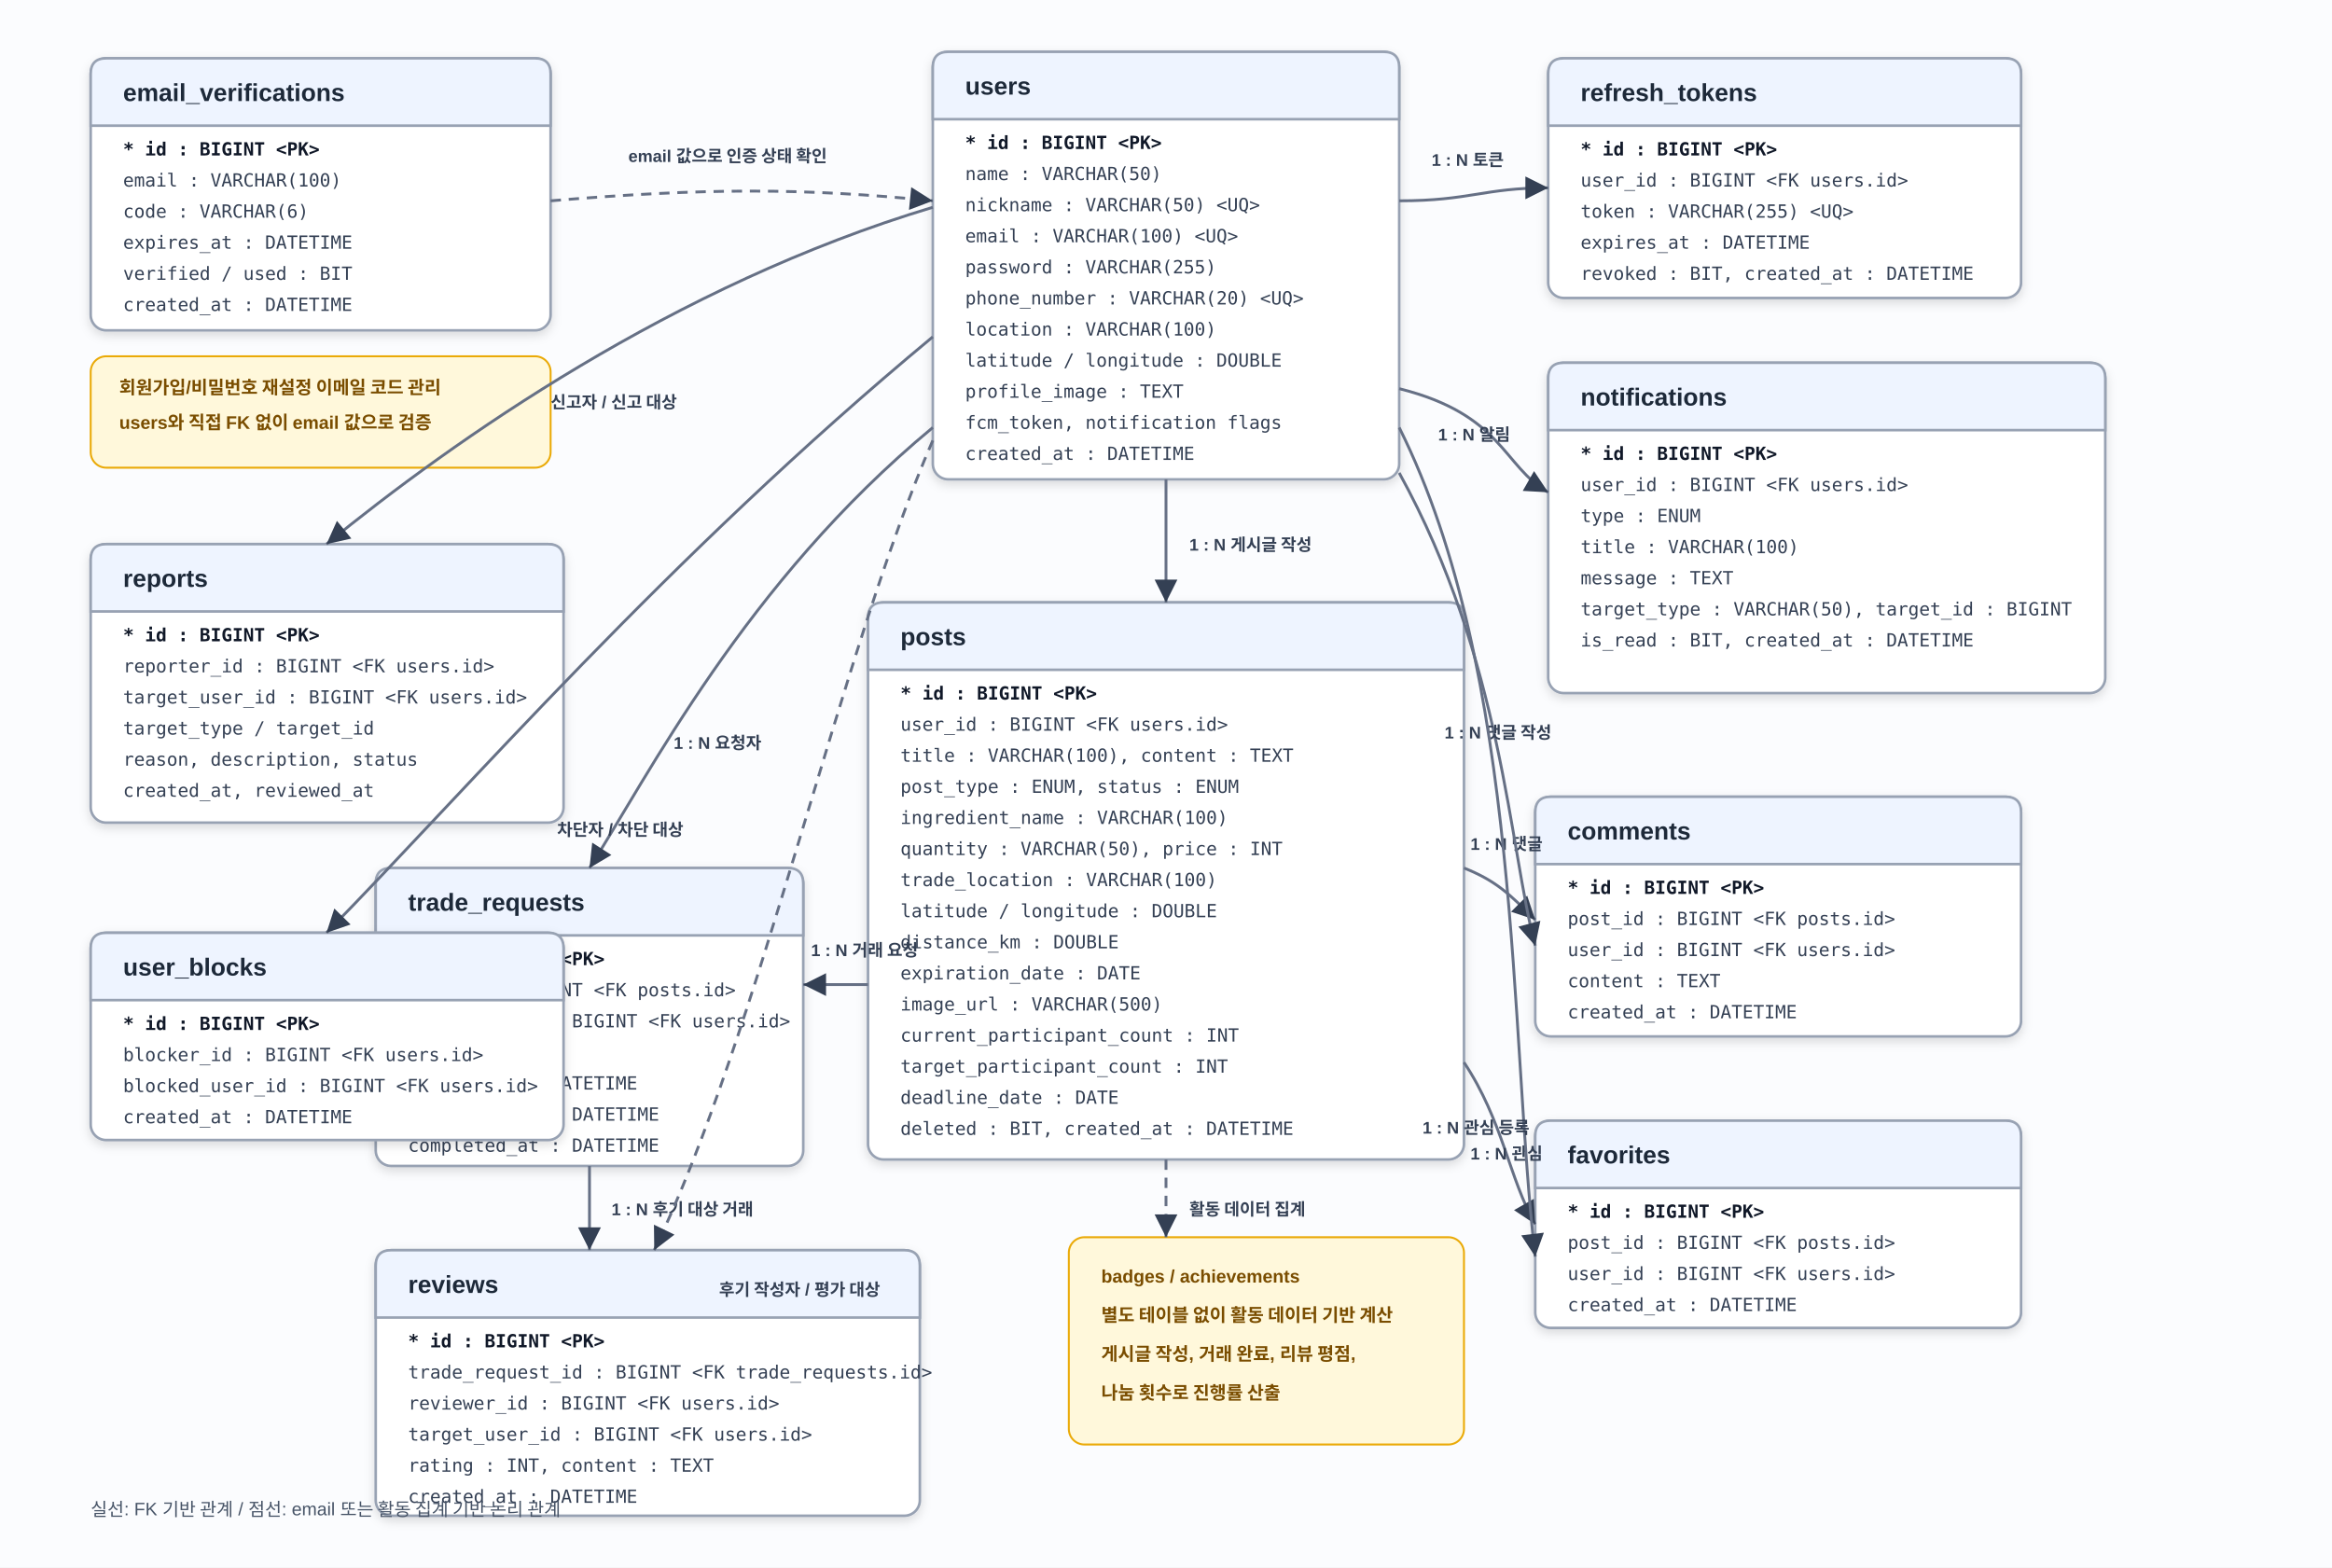
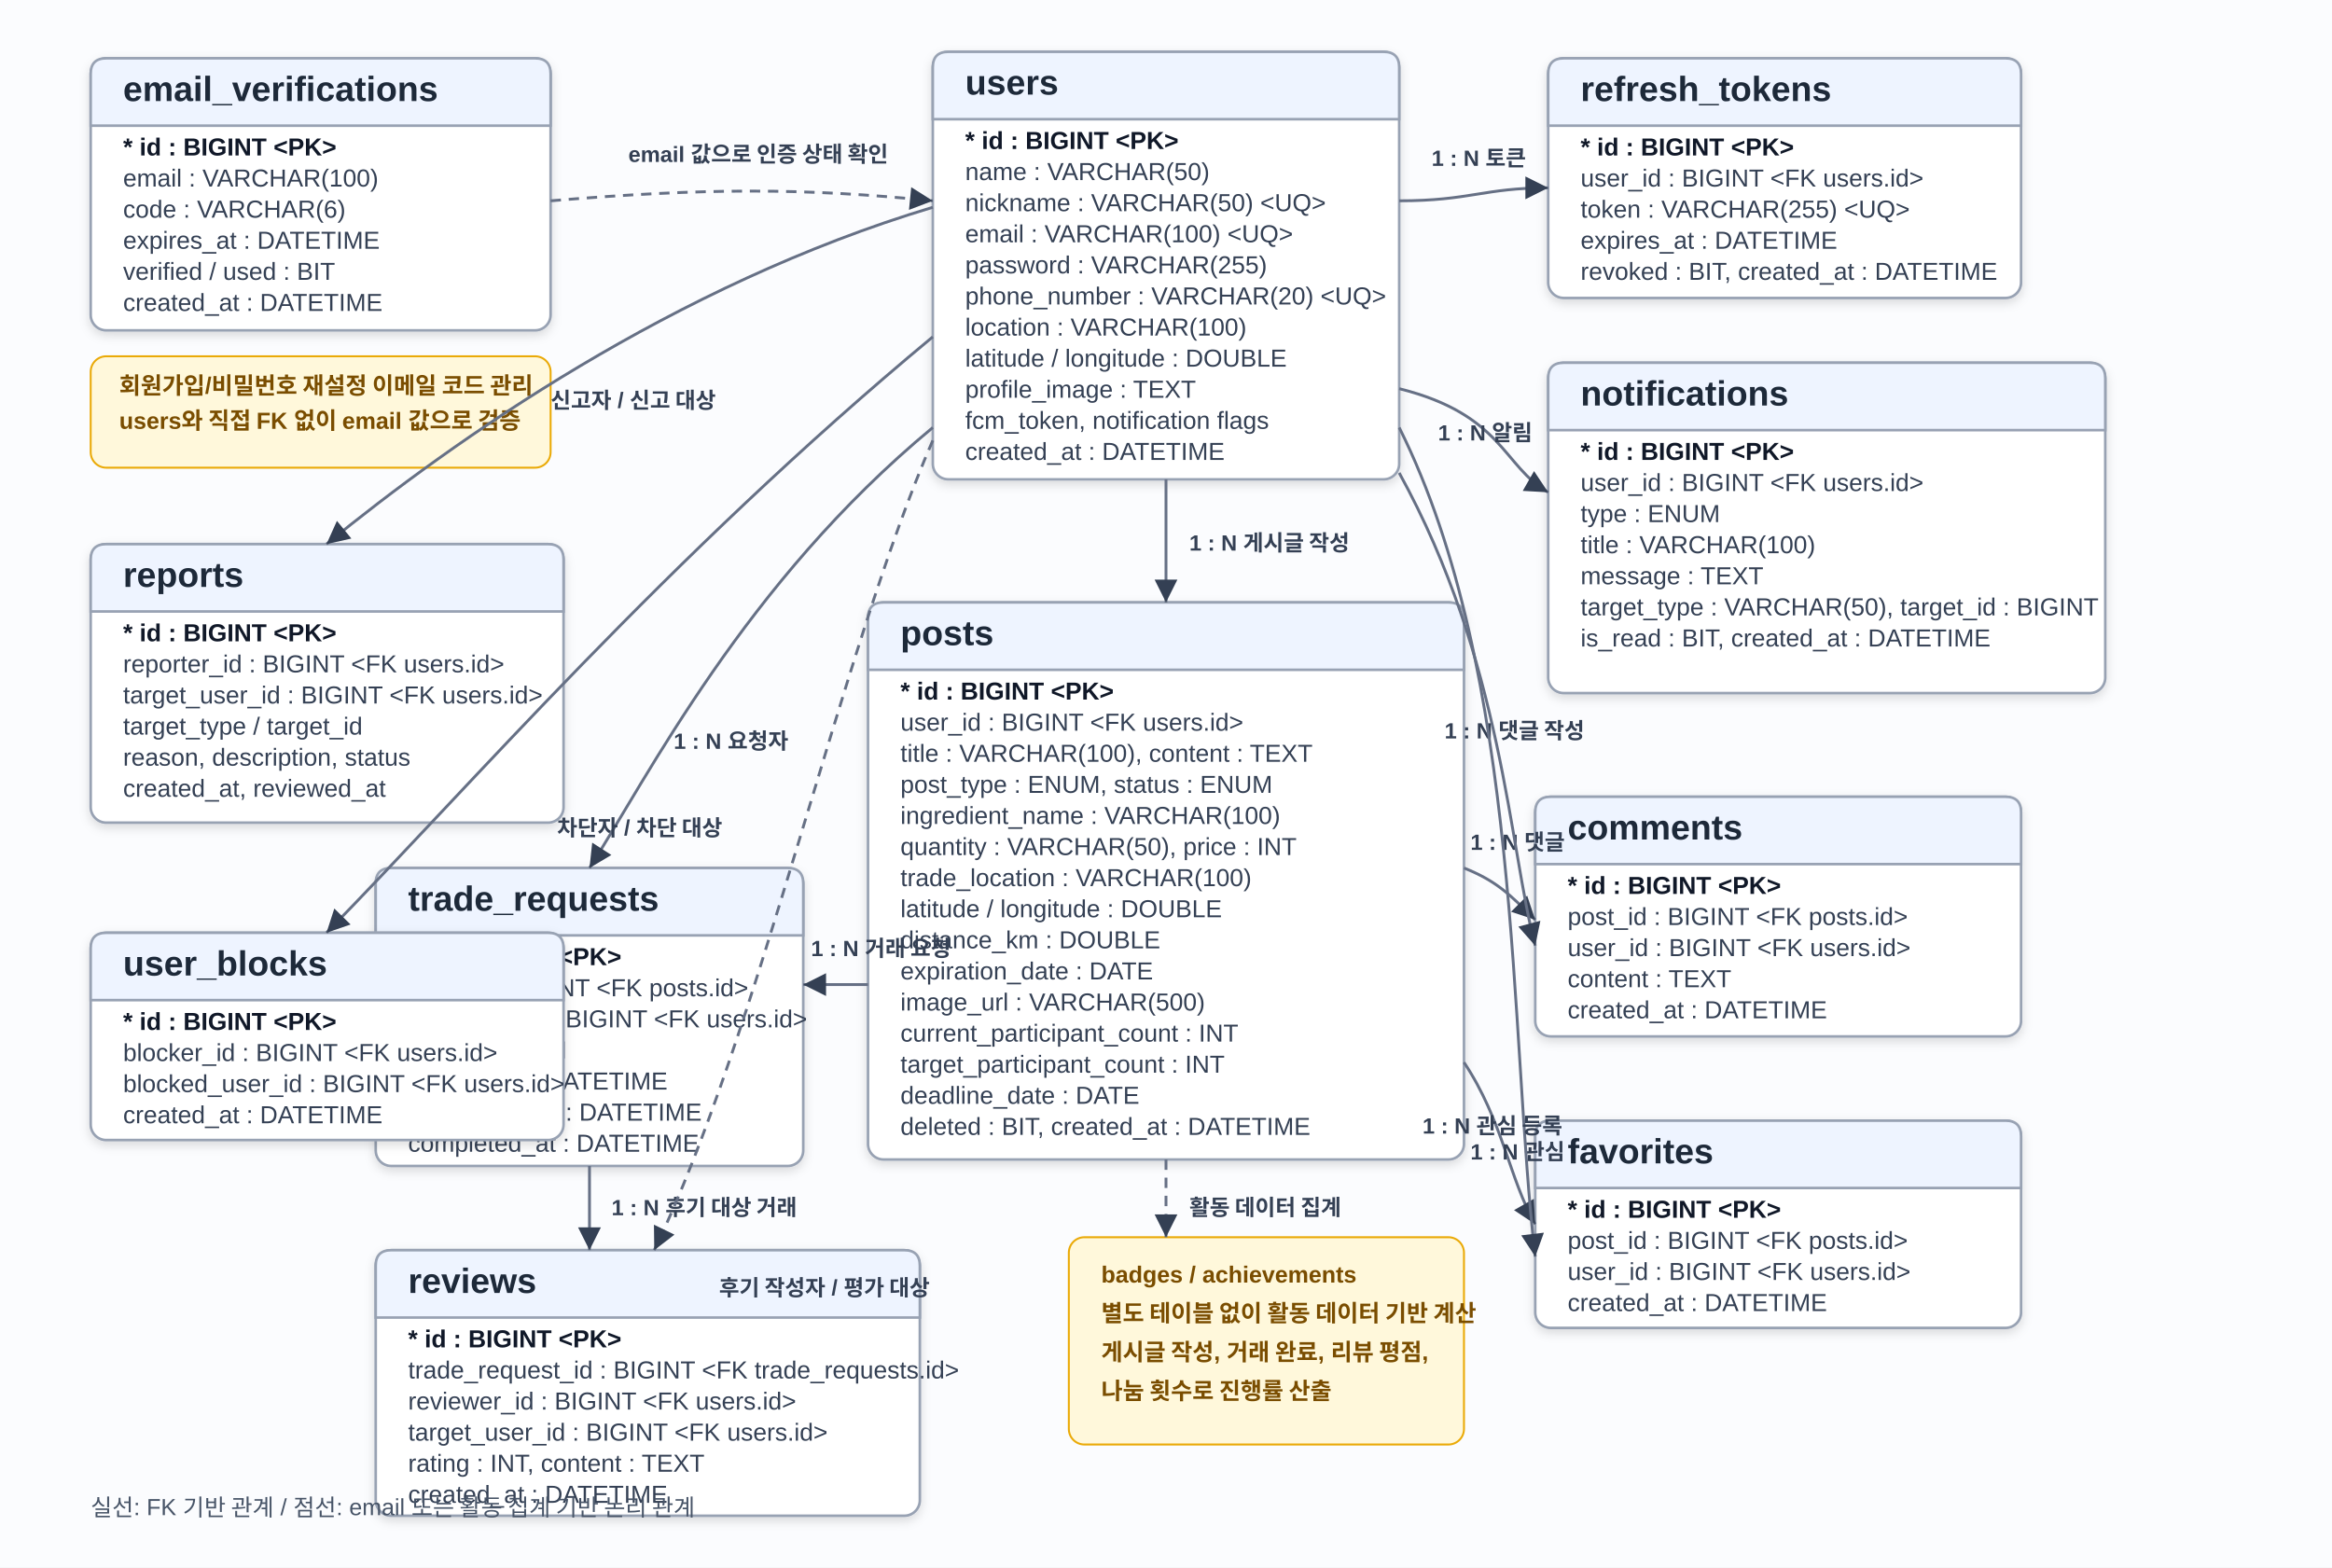
<svg xmlns="http://www.w3.org/2000/svg" width="1800" height="1210" viewBox="0 90 1800 1210">
  <defs>
    <marker id="arrow" markerWidth="10" markerHeight="10" refX="9" refY="5" orient="auto" markerUnits="strokeWidth">
      <path d="M1,1 L9,5 L1,9 Z" fill="#344054" />
    </marker>
    <filter id="shadow" x="-8%" y="-8%" width="116%" height="125%">
      <feDropShadow dx="0" dy="3" stdDeviation="4" flood-color="#000" flood-opacity="0.14" />
    </filter>
    <style>
      .bg { fill: #fbfcfe; }
      .title { font: 800 36px 'Segoe UI', 'Malgun Gothic', Arial, sans-serif; fill: #17202a; }
      .subtitle { font: 500 16px 'Segoe UI', 'Malgun Gothic', Arial, sans-serif; fill: #667085; }
      .entity { fill: #ffffff; stroke: #98a2b3; stroke-width: 2; rx: 12; filter: url(#shadow); }
      .head { fill: #eef4ff; stroke: #98a2b3; stroke-width: 2; rx: 12; }
-       .headText { font: 800 19px 'Segoe UI', 'Malgun Gothic', Arial, sans-serif; fill: #1d2939; }
-       .field { font: 500 14px 'Consolas', 'D2Coding', monospace; fill: #344054; }
-       .pk { font: 800 14px 'Consolas', 'D2Coding', monospace; fill: #101828; }
+       .headText { font: 800 27px 'Segoe UI', 'Malgun Gothic', Arial, sans-serif; fill: #1d2939; }
+       .field { font: 500 19px 'Segoe UI', 'Malgun Gothic', Arial, sans-serif; fill: #344054; }
+       .pk { font: 800 19px 'Segoe UI', 'Malgun Gothic', Arial, sans-serif; fill: #101828; }
      .note { fill: #fff8db; stroke: #eaaa08; stroke-width: 1.5; rx: 12; }
-       .noteText { font: 600 14px 'Segoe UI', 'Malgun Gothic', Arial, sans-serif; fill: #7a4d00; }
+       .noteText { font: 600 18px 'Segoe UI', 'Malgun Gothic', Arial, sans-serif; fill: #7a4d00; }
      .rel { stroke: #667085; stroke-width: 2.2; fill: none; marker-end: url(#arrow); }
      .rel2 { stroke: #667085; stroke-width: 2.2; fill: none; stroke-dasharray: 8 6; marker-end: url(#arrow); }
-       .label { font: 800 13px 'Segoe UI', 'Malgun Gothic', Arial, sans-serif; fill: #344054; }
-       .legend { font: 500 14px 'Segoe UI', 'Malgun Gothic', Arial, sans-serif; fill: #475467; }
+       .label { font: 800 17px 'Segoe UI', 'Malgun Gothic', Arial, sans-serif; fill: #344054; }
+       .legend { font: 500 18px 'Segoe UI', 'Malgun Gothic', Arial, sans-serif; fill: #475467; }
    </style>
  </defs>
  <rect class="bg" width="1800" height="1300" />
  <rect x="720" y="130" width="360" height="330" class="entity" />
  <path d="M720 142 Q720 130 732 130 H1068 Q1080 130 1080 142 V182 H720 Z" class="head" />
  <text x="745" y="163" class="headText">users</text>
  <text x="745" y="205" class="pk">* id : BIGINT &lt;PK&gt;</text>
  <text x="745" y="229" class="field">name : VARCHAR(50)</text>
  <text x="745" y="253" class="field">nickname : VARCHAR(50) &lt;UQ&gt;</text>
  <text x="745" y="277" class="field">email : VARCHAR(100) &lt;UQ&gt;</text>
  <text x="745" y="301" class="field">password : VARCHAR(255)</text>
  <text x="745" y="325" class="field">phone_number : VARCHAR(20) &lt;UQ&gt;</text>
  <text x="745" y="349" class="field">location : VARCHAR(100)</text>
  <text x="745" y="373" class="field">latitude / longitude : DOUBLE</text>
  <text x="745" y="397" class="field">profile_image : TEXT</text>
  <text x="745" y="421" class="field">fcm_token, notification flags</text>
  <text x="745" y="445" class="field">created_at : DATETIME</text>
  <rect x="670" y="555" width="460" height="430" class="entity" />
  <path d="M670 567 Q670 555 682 555 H1118 Q1130 555 1130 567 V607 H670 Z" class="head" />
  <text x="695" y="588" class="headText">posts</text>
  <text x="695" y="630" class="pk">* id : BIGINT &lt;PK&gt;</text>
  <text x="695" y="654" class="field">user_id : BIGINT &lt;FK users.id&gt;</text>
  <text x="695" y="678" class="field">title : VARCHAR(100), content : TEXT</text>
  <text x="695" y="702" class="field">post_type : ENUM, status : ENUM</text>
  <text x="695" y="726" class="field">ingredient_name : VARCHAR(100)</text>
  <text x="695" y="750" class="field">quantity : VARCHAR(50), price : INT</text>
  <text x="695" y="774" class="field">trade_location : VARCHAR(100)</text>
  <text x="695" y="798" class="field">latitude / longitude : DOUBLE</text>
  <text x="695" y="822" class="field">distance_km : DOUBLE</text>
  <text x="695" y="846" class="field">expiration_date : DATE</text>
  <text x="695" y="870" class="field">image_url : VARCHAR(500)</text>
  <text x="695" y="894" class="field">current_participant_count : INT</text>
  <text x="695" y="918" class="field">target_participant_count : INT</text>
  <text x="695" y="942" class="field">deadline_date : DATE</text>
  <text x="695" y="966" class="field">deleted : BIT, created_at : DATETIME</text>
  <rect x="70" y="135" width="355" height="210" class="entity" />
  <path d="M70 147 Q70 135 82 135 H413 Q425 135 425 147 V187 H70 Z" class="head" />
  <text x="95" y="168" class="headText">email_verifications</text>
  <text x="95" y="210" class="pk">* id : BIGINT &lt;PK&gt;</text>
  <text x="95" y="234" class="field">email : VARCHAR(100)</text>
  <text x="95" y="258" class="field">code : VARCHAR(6)</text>
  <text x="95" y="282" class="field">expires_at : DATETIME</text>
  <text x="95" y="306" class="field">verified / used : BIT</text>
  <text x="95" y="330" class="field">created_at : DATETIME</text>
  <rect x="70" y="365" width="355" height="86" class="note" />
  <text x="92" y="394" class="noteText">회원가입/비밀번호 재설정 이메일 코드 관리</text>
  <text x="92" y="421" class="noteText">users와 직접 FK 없이 email 값으로 검증</text>
  <rect x="1195" y="135" width="365" height="185" class="entity" />
  <path d="M1195 147 Q1195 135 1207 135 H1548 Q1560 135 1560 147 V187 H1195 Z" class="head" />
  <text x="1220" y="168" class="headText">refresh_tokens</text>
  <text x="1220" y="210" class="pk">* id : BIGINT &lt;PK&gt;</text>
  <text x="1220" y="234" class="field">user_id : BIGINT &lt;FK users.id&gt;</text>
  <text x="1220" y="258" class="field">token : VARCHAR(255) &lt;UQ&gt;</text>
  <text x="1220" y="282" class="field">expires_at : DATETIME</text>
  <text x="1220" y="306" class="field">revoked : BIT, created_at : DATETIME</text>
  <rect x="1195" y="370" width="430" height="255" class="entity" />
  <path d="M1195 382 Q1195 370 1207 370 H1613 Q1625 370 1625 382 V422 H1195 Z" class="head" />
  <text x="1220" y="403" class="headText">notifications</text>
  <text x="1220" y="445" class="pk">* id : BIGINT &lt;PK&gt;</text>
  <text x="1220" y="469" class="field">user_id : BIGINT &lt;FK users.id&gt;</text>
  <text x="1220" y="493" class="field">type : ENUM</text>
  <text x="1220" y="517" class="field">title : VARCHAR(100)</text>
  <text x="1220" y="541" class="field">message : TEXT</text>
  <text x="1220" y="565" class="field">target_type : VARCHAR(50), target_id : BIGINT</text>
  <text x="1220" y="589" class="field">is_read : BIT, created_at : DATETIME</text>
  <rect x="1185" y="705" width="375" height="185" class="entity" />
  <path d="M1185 717 Q1185 705 1197 705 H1548 Q1560 705 1560 717 V757 H1185 Z" class="head" />
  <text x="1210" y="738" class="headText">comments</text>
  <text x="1210" y="780" class="pk">* id : BIGINT &lt;PK&gt;</text>
  <text x="1210" y="804" class="field">post_id : BIGINT &lt;FK posts.id&gt;</text>
  <text x="1210" y="828" class="field">user_id : BIGINT &lt;FK users.id&gt;</text>
  <text x="1210" y="852" class="field">content : TEXT</text>
  <text x="1210" y="876" class="field">created_at : DATETIME</text>
  <rect x="1185" y="955" width="375" height="160" class="entity" />
  <path d="M1185 967 Q1185 955 1197 955 H1548 Q1560 955 1560 967 V1007 H1185 Z" class="head" />
  <text x="1210" y="988" class="headText">favorites</text>
  <text x="1210" y="1030" class="pk">* id : BIGINT &lt;PK&gt;</text>
  <text x="1210" y="1054" class="field">post_id : BIGINT &lt;FK posts.id&gt;</text>
  <text x="1210" y="1078" class="field">user_id : BIGINT &lt;FK users.id&gt;</text>
  <text x="1210" y="1102" class="field">created_at : DATETIME</text>
  <rect x="290" y="760" width="330" height="230" class="entity" />
  <path d="M290 772 Q290 760 302 760 H608 Q620 760 620 772 V812 H290 Z" class="head" />
  <text x="315" y="793" class="headText">trade_requests</text>
  <text x="315" y="835" class="pk">* id : BIGINT &lt;PK&gt;</text>
  <text x="315" y="859" class="field">post_id : BIGINT &lt;FK posts.id&gt;</text>
  <text x="315" y="883" class="field">requester_id : BIGINT &lt;FK users.id&gt;</text>
  <text x="315" y="907" class="field">status : ENUM</text>
  <text x="315" y="931" class="field">created_at : DATETIME</text>
  <text x="315" y="955" class="field">responded_at : DATETIME</text>
  <text x="315" y="979" class="field">completed_at : DATETIME</text>
  <rect x="290" y="1055" width="420" height="205" class="entity" />
  <path d="M290 1067 Q290 1055 302 1055 H698 Q710 1055 710 1067 V1107 H290 Z" class="head" />
  <text x="315" y="1088" class="headText">reviews</text>
  <text x="315" y="1130" class="pk">* id : BIGINT &lt;PK&gt;</text>
  <text x="315" y="1154" class="field">trade_request_id : BIGINT &lt;FK trade_requests.id&gt;</text>
  <text x="315" y="1178" class="field">reviewer_id : BIGINT &lt;FK users.id&gt;</text>
  <text x="315" y="1202" class="field">target_user_id : BIGINT &lt;FK users.id&gt;</text>
  <text x="315" y="1226" class="field">rating : INT, content : TEXT</text>
  <text x="315" y="1250" class="field">created_at : DATETIME</text>
  <rect x="70" y="510" width="365" height="215" class="entity" />
  <path d="M70 522 Q70 510 82 510 H423 Q435 510 435 522 V562 H70 Z" class="head" />
  <text x="95" y="543" class="headText">reports</text>
  <text x="95" y="585" class="pk">* id : BIGINT &lt;PK&gt;</text>
  <text x="95" y="609" class="field">reporter_id : BIGINT &lt;FK users.id&gt;</text>
  <text x="95" y="633" class="field">target_user_id : BIGINT &lt;FK users.id&gt;</text>
  <text x="95" y="657" class="field">target_type / target_id</text>
  <text x="95" y="681" class="field">reason, description, status</text>
  <text x="95" y="705" class="field">created_at, reviewed_at</text>
  <rect x="70" y="810" width="365" height="160" class="entity" />
  <path d="M70 822 Q70 810 82 810 H423 Q435 810 435 822 V862 H70 Z" class="head" />
  <text x="95" y="843" class="headText">user_blocks</text>
  <text x="95" y="885" class="pk">* id : BIGINT &lt;PK&gt;</text>
  <text x="95" y="909" class="field">blocker_id : BIGINT &lt;FK users.id&gt;</text>
  <text x="95" y="933" class="field">blocked_user_id : BIGINT &lt;FK users.id&gt;</text>
  <text x="95" y="957" class="field">created_at : DATETIME</text>
  <rect x="825" y="1045" width="305" height="160" class="note" />
  <text x="850" y="1080" class="noteText">badges / achievements</text>
  <text x="850" y="1110" class="noteText">별도 테이블 없이 활동 데이터 기반 계산</text>
  <text x="850" y="1140" class="noteText">게시글 작성, 거래 완료, 리뷰 평점,</text>
  <text x="850" y="1170" class="noteText">나눔 횟수로 진행률 산출</text>
  <path d="M900 460 L900 555" class="rel" />
  <text x="918" y="515" class="label">1 : N 게시글 작성</text>
  <path d="M1080 245 C1135 245 1145 235 1195 235" class="rel" />
  <text x="1105" y="218" class="label">1 : N 토큰</text>
  <path d="M1080 390 C1160 410 1160 450 1195 470" class="rel" />
  <text x="1110" y="430" class="label">1 : N 알림</text>
  <path d="M1130 760 C1155 770 1165 780 1185 800" class="rel" />
  <text x="1135" y="746" class="label">1 : N 댓글</text>
  <path d="M1080 455 C1160 600 1165 745 1185 820" class="rel" />
  <text x="1115" y="660" class="label">1 : N 댓글 작성</text>
  <path d="M1130 910 C1160 955 1165 1000 1185 1035" class="rel" />
  <text x="1135" y="985" class="label">1 : N 관심</text>
  <path d="M1080 420 C1175 610 1165 890 1185 1060" class="rel" />
  <text x="1098" y="965" class="label">1 : N 관심 등록</text>
  <path d="M670 850 C650 850 640 850 620 850" class="rel" />
  <text x="626" y="828" class="label">1 : N 거래 요청</text>
  <path d="M720 420 C575 540 500 690 455 760" class="rel" />
  <text x="520" y="668" class="label">1 : N 요청자</text>
  <path d="M455 990 C455 1015 455 1030 455 1055" class="rel" />
  <text x="472" y="1028" class="label">1 : N 후기 대상 거래</text>
  <path d="M720 250 C520 310 350 430 252 510" class="rel" />
  <text x="425" y="405" class="label">신고자 / 신고 대상</text>
  <path d="M720 350 C515 520 360 700 252 810" class="rel" />
  <text x="430" y="735" class="label">차단자 / 차단 대상</text>
  <path d="M720 430 C650 590 585 890 505 1055" class="rel2" />
  <text x="555" y="1090" class="label">후기 작성자 / 평가 대상</text>
  <path d="M425 245 C545 235 620 235 720 245" class="rel2" />
  <text x="485" y="215" class="label">email 값으로 인증 상태 확인</text>
  <path d="M900 985 C900 1010 900 1025 900 1045" class="rel2" />
  <text x="918" y="1028" class="label">활동 데이터 집계</text>
  <text x="70" y="1260" class="legend">실선: FK 기반 관계 / 점선: email 또는 활동 집계 기반 논리 관계</text>
</svg>
